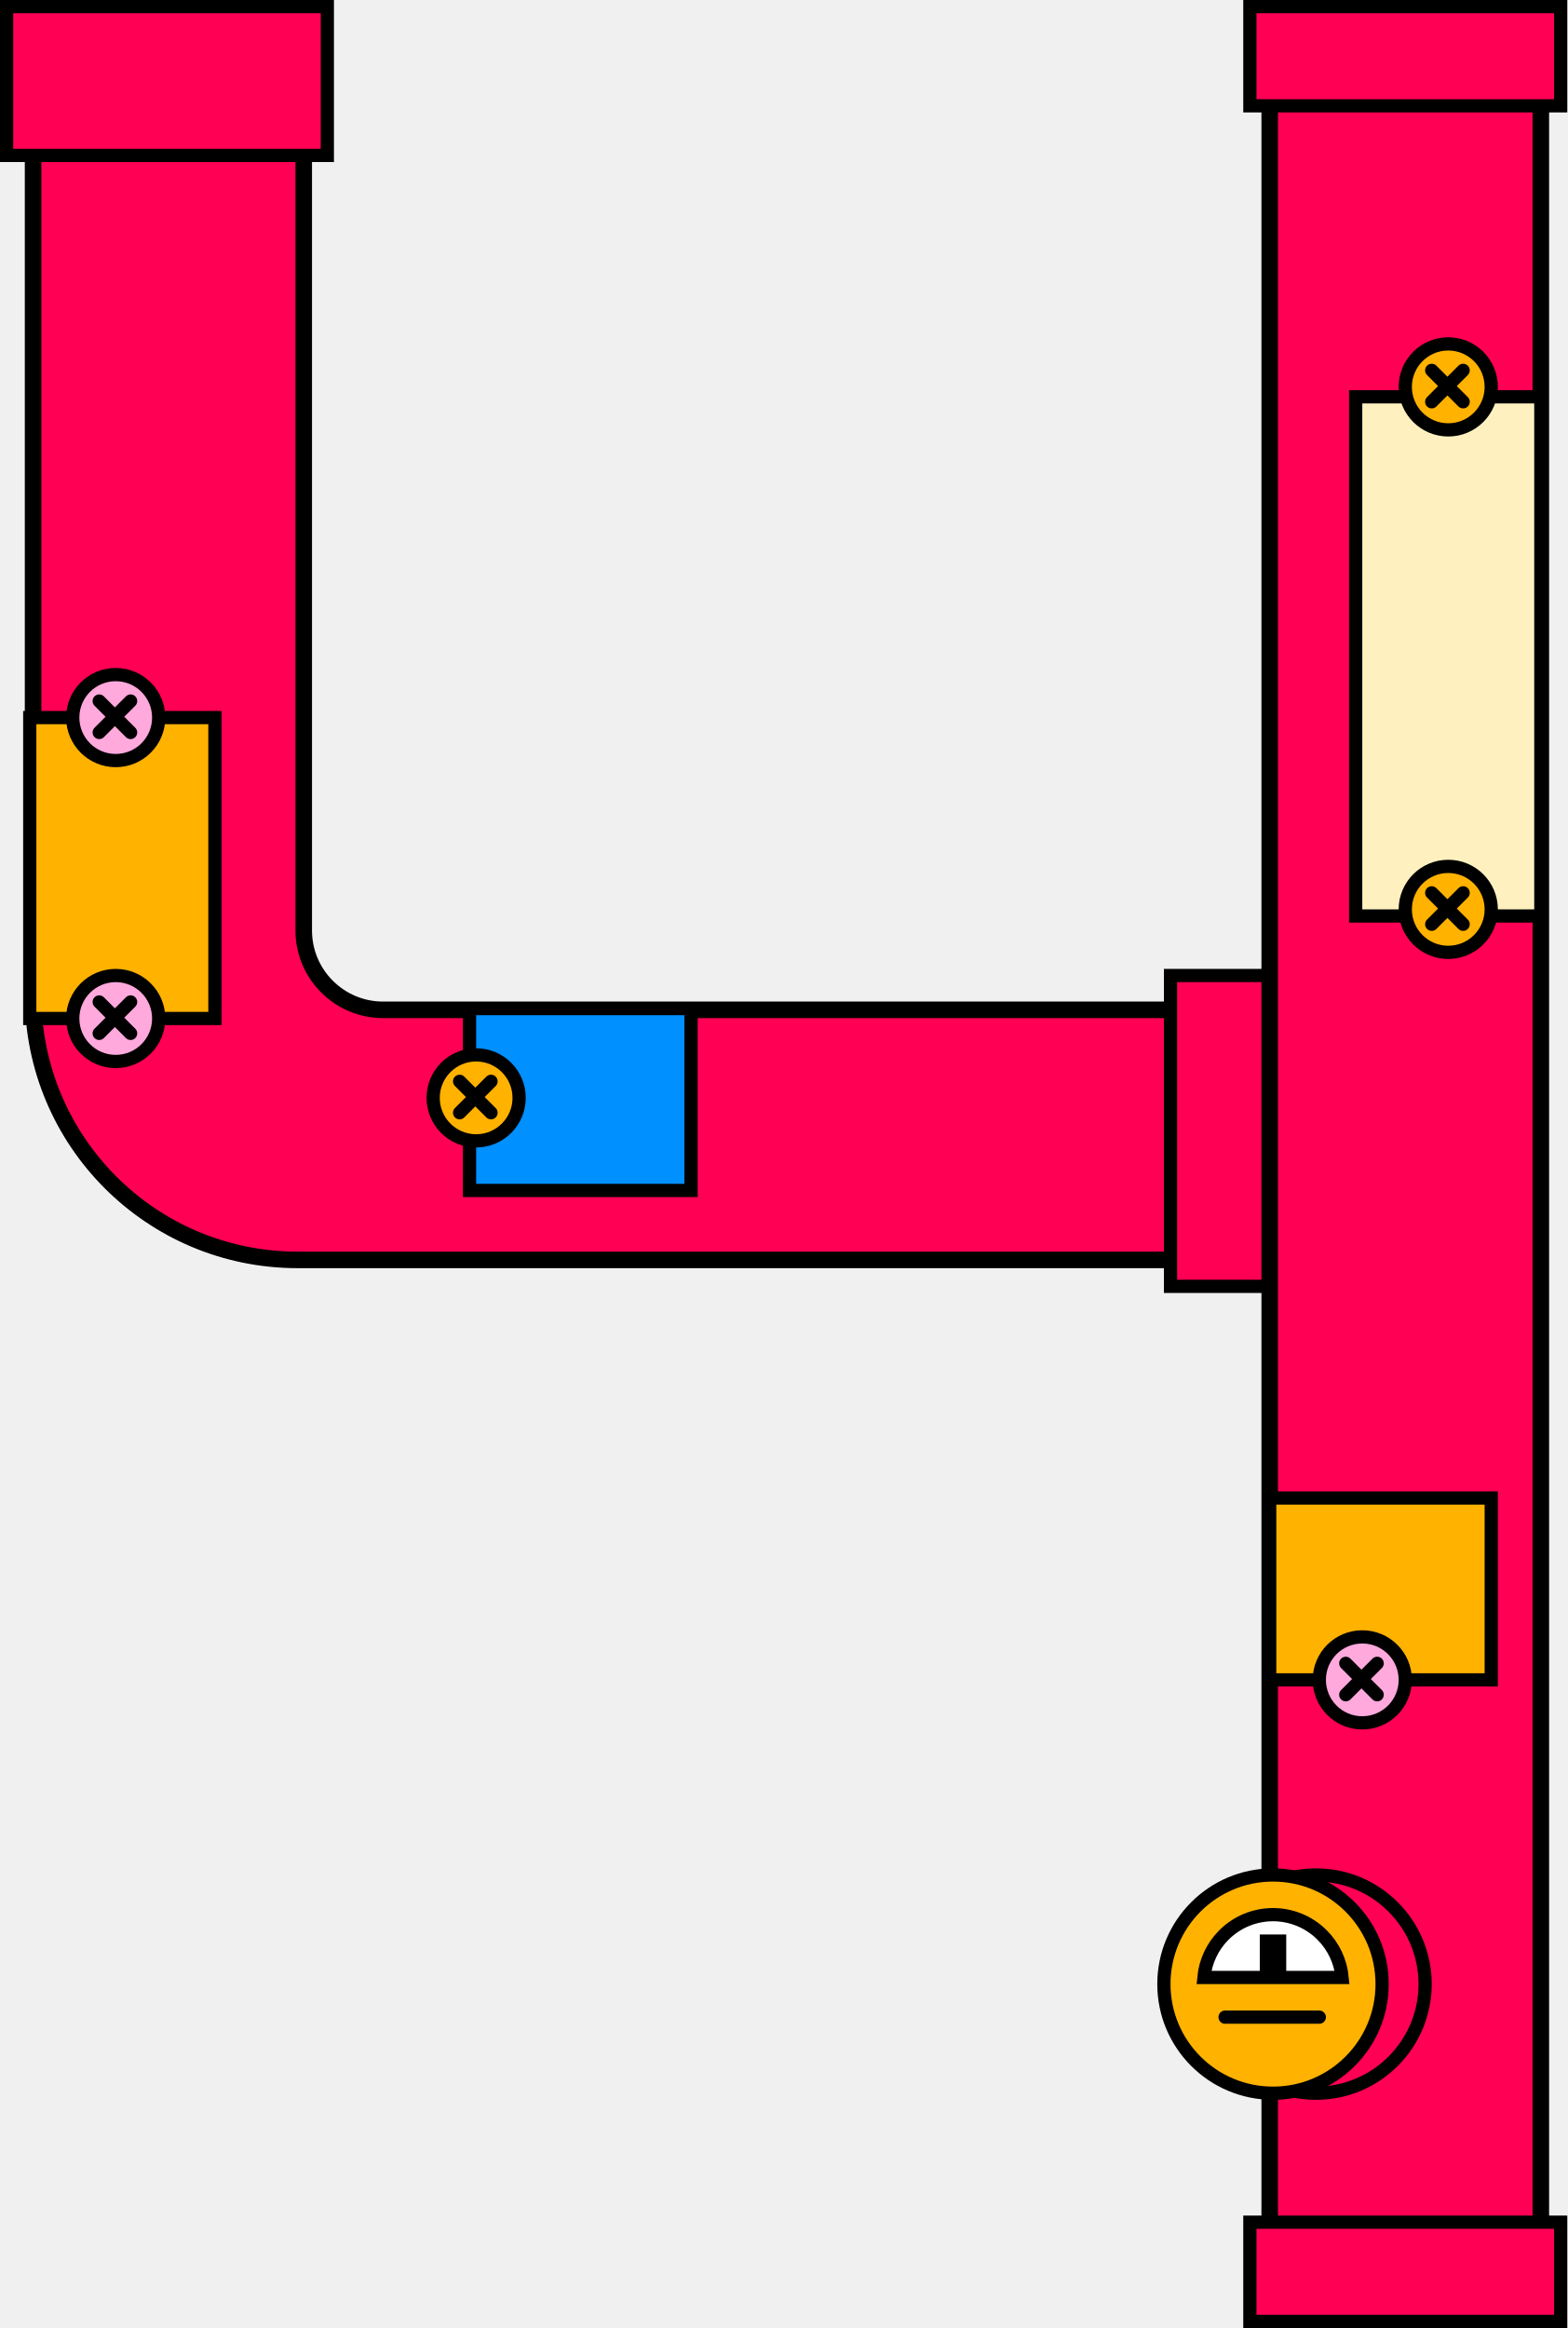
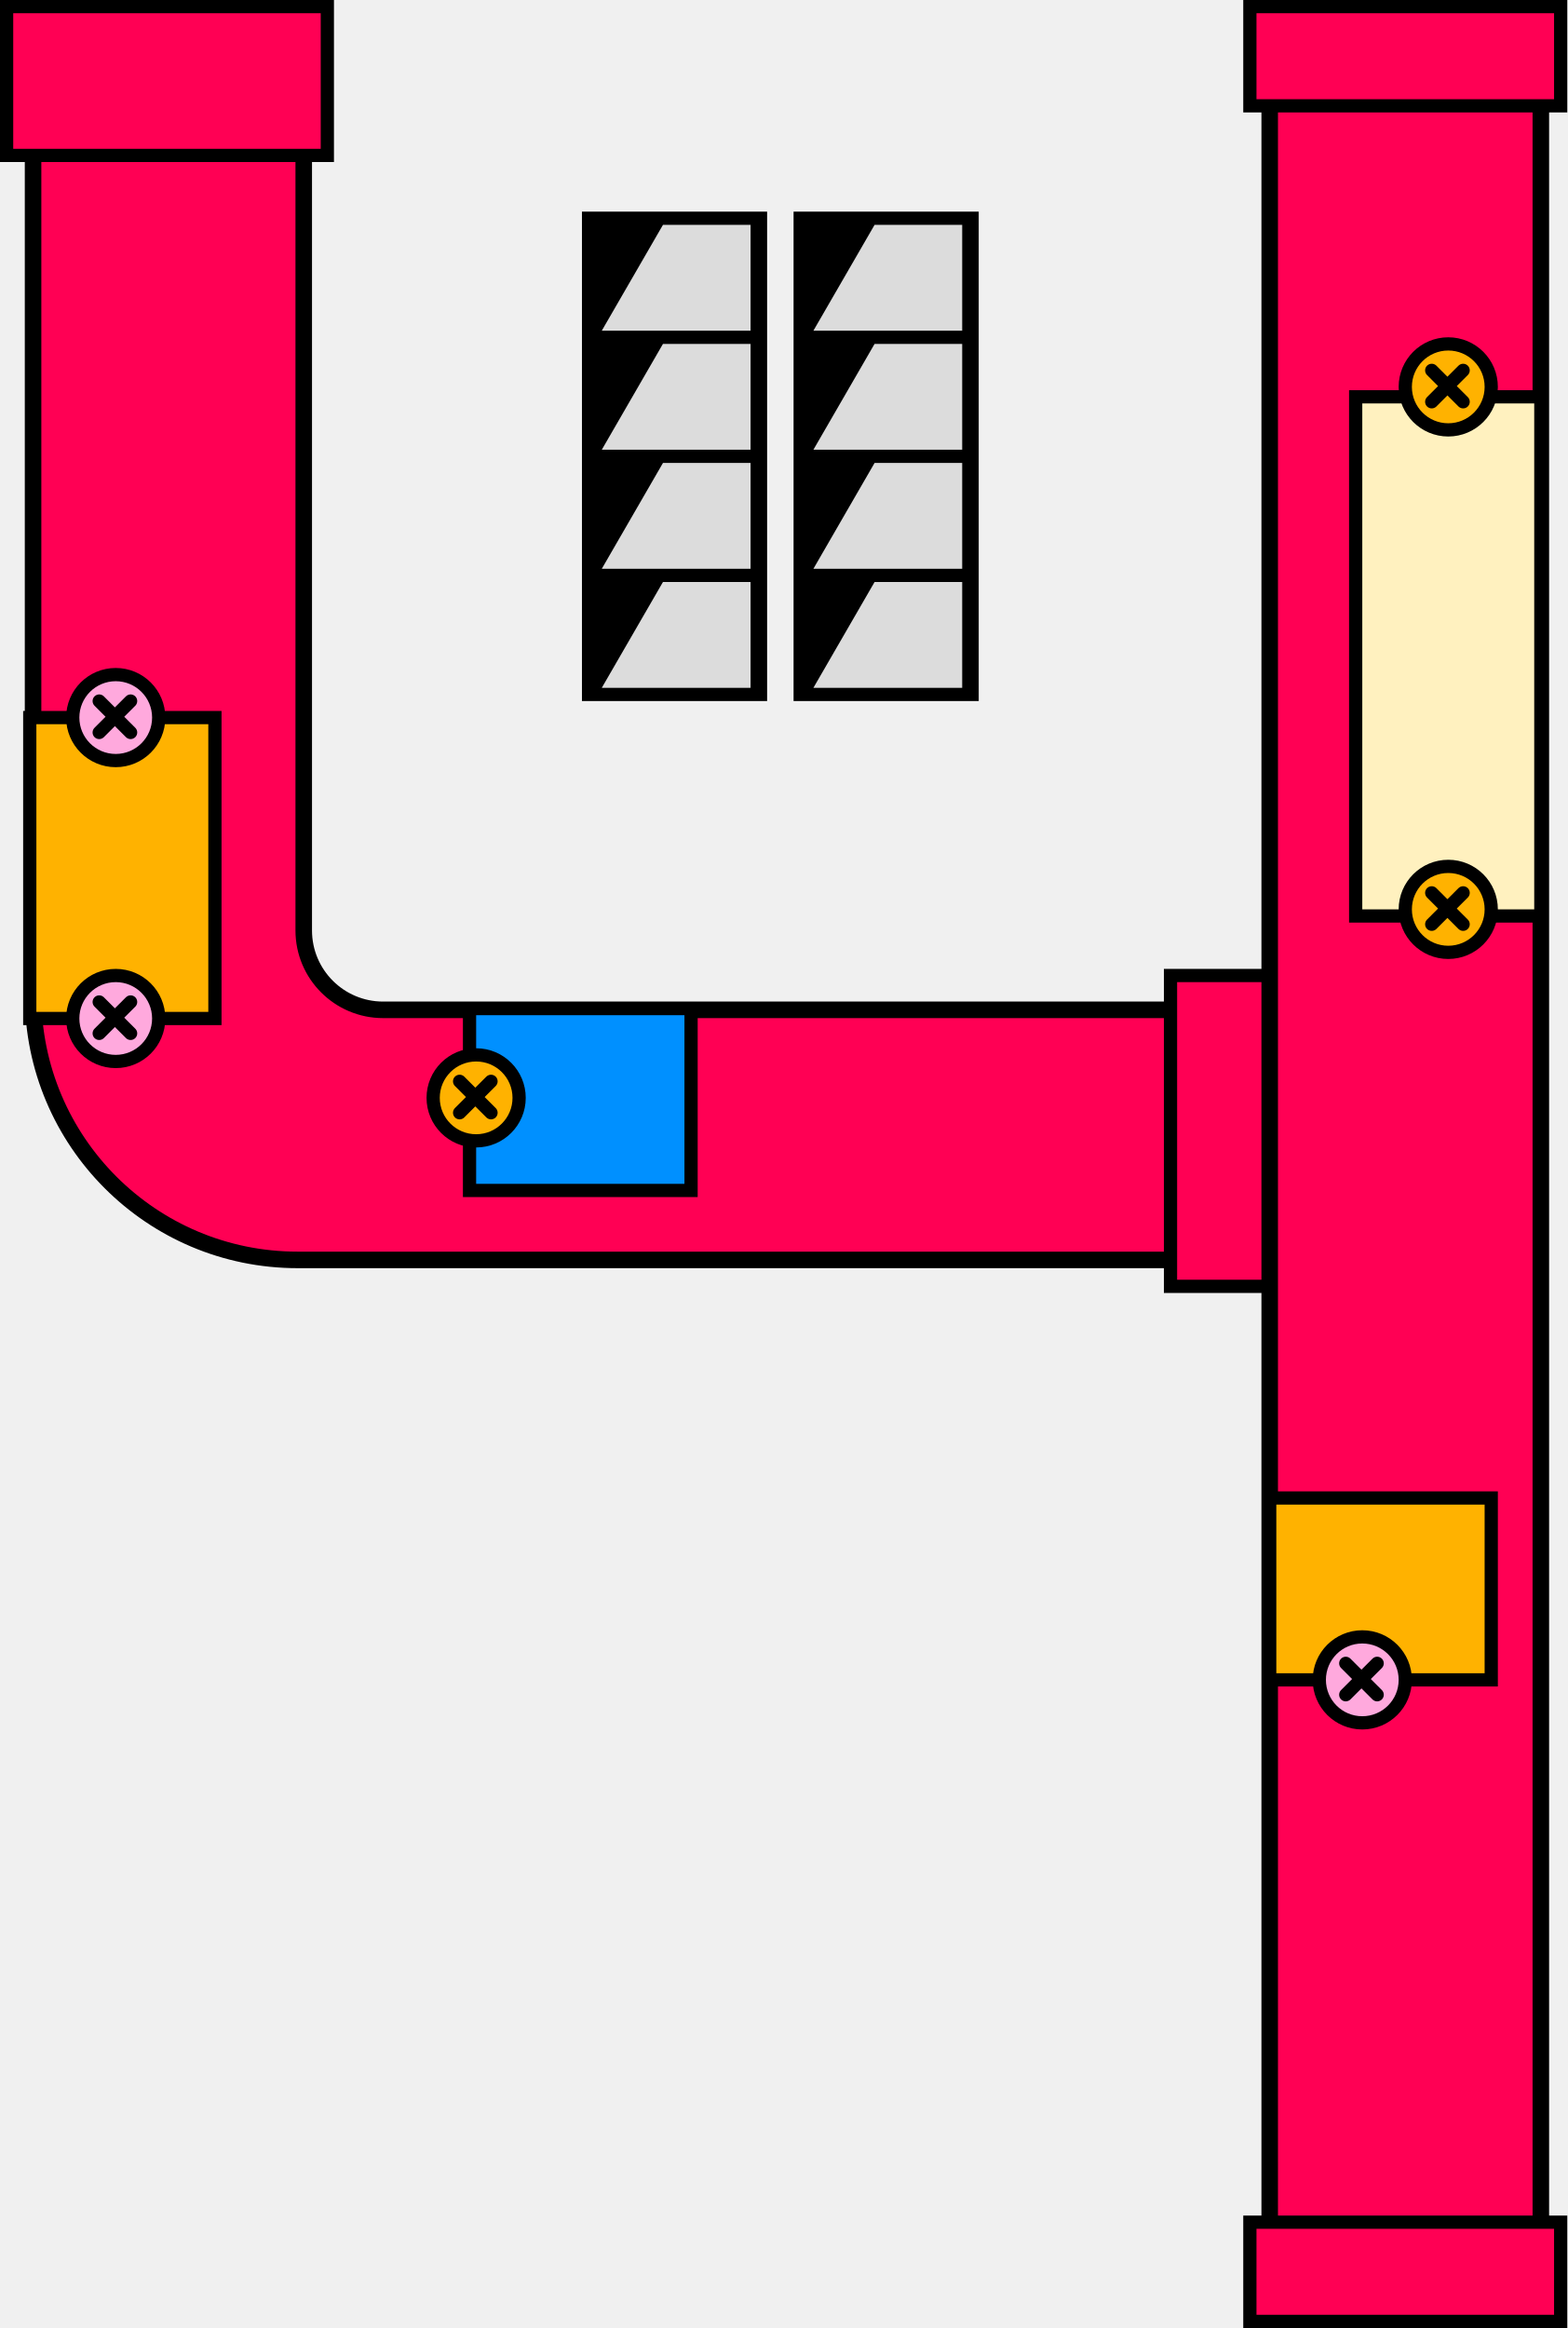
<svg xmlns="http://www.w3.org/2000/svg" width="474" height="704" viewBox="0 0 474 704" fill="none">
+   <rect x="-2" y="2" width="52" height="144" transform="matrix(-1 0 0 1 292 64)" fill="black" stroke="black" stroke-width="4" />
+   <path d="M291 68H264.5L246 100H291V68Z" fill="#DCDCDC" />
+   <path d="M291 104H264.5L246 136H291V104Z" fill="#DCDCDC" />
+   <path d="M291 140H264.5L246 172H291V140Z" fill="#DCDCDC" />
+   <path d="M291 176H264.5L246 208H291V176Z" fill="#DCDCDC" />
+   <rect x="-2" y="2" width="52" height="144" transform="matrix(-1 0 0 1 228 64)" fill="black" stroke="black" stroke-width="4" />
+   <path d="M227 68H200.5L182 100H227V68Z" fill="#DCDCDC" />
+   <path d="M227 104H200.5L182 136H227V104Z" fill="#DCDCDC" />
+   <path d="M227 140H200.5L182 172H227V140Z" fill="#DCDCDC" />
+   <path d="M227 176H200.5L182 208H227V176Z" fill="#DCDCDC" />
  <path d="M91.86 2.5H10V192.5V301C10 345.183 45.817 381 90 381H372V305.38H115.86C102.605 305.38 91.86 294.634 91.86 281.38V192.5V2.5Z" fill="#FF0054" stroke="black" stroke-width="5" stroke-linecap="round" stroke-linejoin="round" />
  <rect x="-2" y="-2" width="45" height="97" transform="matrix(4.37114e-08 -1 -1 -4.37114e-08 97 45)" fill="#FF0054" stroke="black" stroke-width="4" />
  <rect x="-2" y="2" width="30" height="94" transform="matrix(-1 0 0 1 382 293)" fill="#FF0054" stroke="black" stroke-width="4" />
  <rect x="9" y="217" width="56" height="91" fill="#FFB200" stroke="black" stroke-width="4" />
  <rect x="142" y="305" width="67" height="55" fill="#0090FF" stroke="black" stroke-width="4" />
  <circle cx="35" cy="217" r="13" fill="#FFA9DD" stroke="black" stroke-width="4" />
  <path d="M30 212L34.75 216.75M39.5 221.5L34.75 216.75M34.75 216.75L39.5 212L30 221.5" stroke="black" stroke-width="4" stroke-linecap="round" stroke-linejoin="round" />
  <circle cx="35" cy="308" r="13" fill="#FFA9DD" stroke="black" stroke-width="4" />
  <path d="M30 303L34.75 307.75M39.5 312.5L34.75 307.75M34.75 307.75L39.5 303L30 312.5" stroke="black" stroke-width="4" stroke-linecap="round" stroke-linejoin="round" />
  <path d="M466 700V4H384V700H466Z" fill="#FF0054" stroke="black" stroke-width="5" stroke-linecap="round" stroke-linejoin="round" />
  <rect x="-2" y="-2" width="30" height="94" transform="matrix(4.37114e-08 -1 -1 -4.37114e-08 470 30)" fill="#FF0054" stroke="black" stroke-width="4" />
  <rect x="-2" y="-2" width="30" height="94" transform="matrix(4.37114e-08 -1 -1 -4.37114e-08 470 700)" fill="#FF0054" stroke="black" stroke-width="4" />
  <rect x="410" y="120" width="56" height="157" fill="#FFF1BF" stroke="black" stroke-width="4" />
  <rect x="384" y="453" width="67" height="55" fill="#FFB200" stroke="black" stroke-width="4" />
  <circle cx="412" cy="508" r="13" fill="#FFA9DD" stroke="black" stroke-width="4" />
  <path d="M407 503L411.75 507.75M416.5 512.5L411.75 507.75M411.75 507.75L416.5 503L407 512.5" stroke="black" stroke-width="4" stroke-linecap="round" stroke-linejoin="round" />
  <circle cx="438" cy="117" r="13" fill="#FFB200" stroke="black" stroke-width="4" />
  <path d="M433 112L437.75 116.75M442.5 121.5L437.75 116.75M437.75 116.75L442.5 112L433 121.5" stroke="black" stroke-width="4" stroke-linecap="round" stroke-linejoin="round" />
  <circle cx="438" cy="275" r="13" fill="#FFB200" stroke="black" stroke-width="4" />
  <path d="M433 270L437.75 274.75M442.5 279.5L437.75 274.75M437.75 274.75L442.5 270L433 279.5" stroke="black" stroke-width="4" stroke-linecap="round" stroke-linejoin="round" />
  <circle cx="144" cy="332" r="13" fill="#FFB200" stroke="black" stroke-width="4" />
  <path d="M139 327L143.75 331.75M148.5 336.5L143.75 331.75M143.75 331.75L148.5 327L139 336.5" stroke="black" stroke-width="4" stroke-linecap="round" stroke-linejoin="round" />
-   <circle cx="35" cy="35" r="33" transform="matrix(-1 0 0 1 433 565)" fill="#FF0054" stroke="black" stroke-width="4" />
-   <circle cx="35" cy="35" r="33" transform="matrix(-1 0 0 1 420 565)" fill="#FFB200" stroke="black" stroke-width="4" />
-   <path d="M383 598V587H387V598L405.905 598C405.442 593.164 403.313 588.615 399.849 585.151C395.911 581.212 390.57 579 385 579C379.43 579 374.089 581.212 370.151 585.151C366.687 588.615 364.558 593.164 364.095 598H383Z" fill="white" stroke="black" stroke-width="4" />
-   <path d="M399 610H370.5" stroke="black" stroke-width="4" stroke-linecap="round" stroke-linejoin="round" />
</svg>
